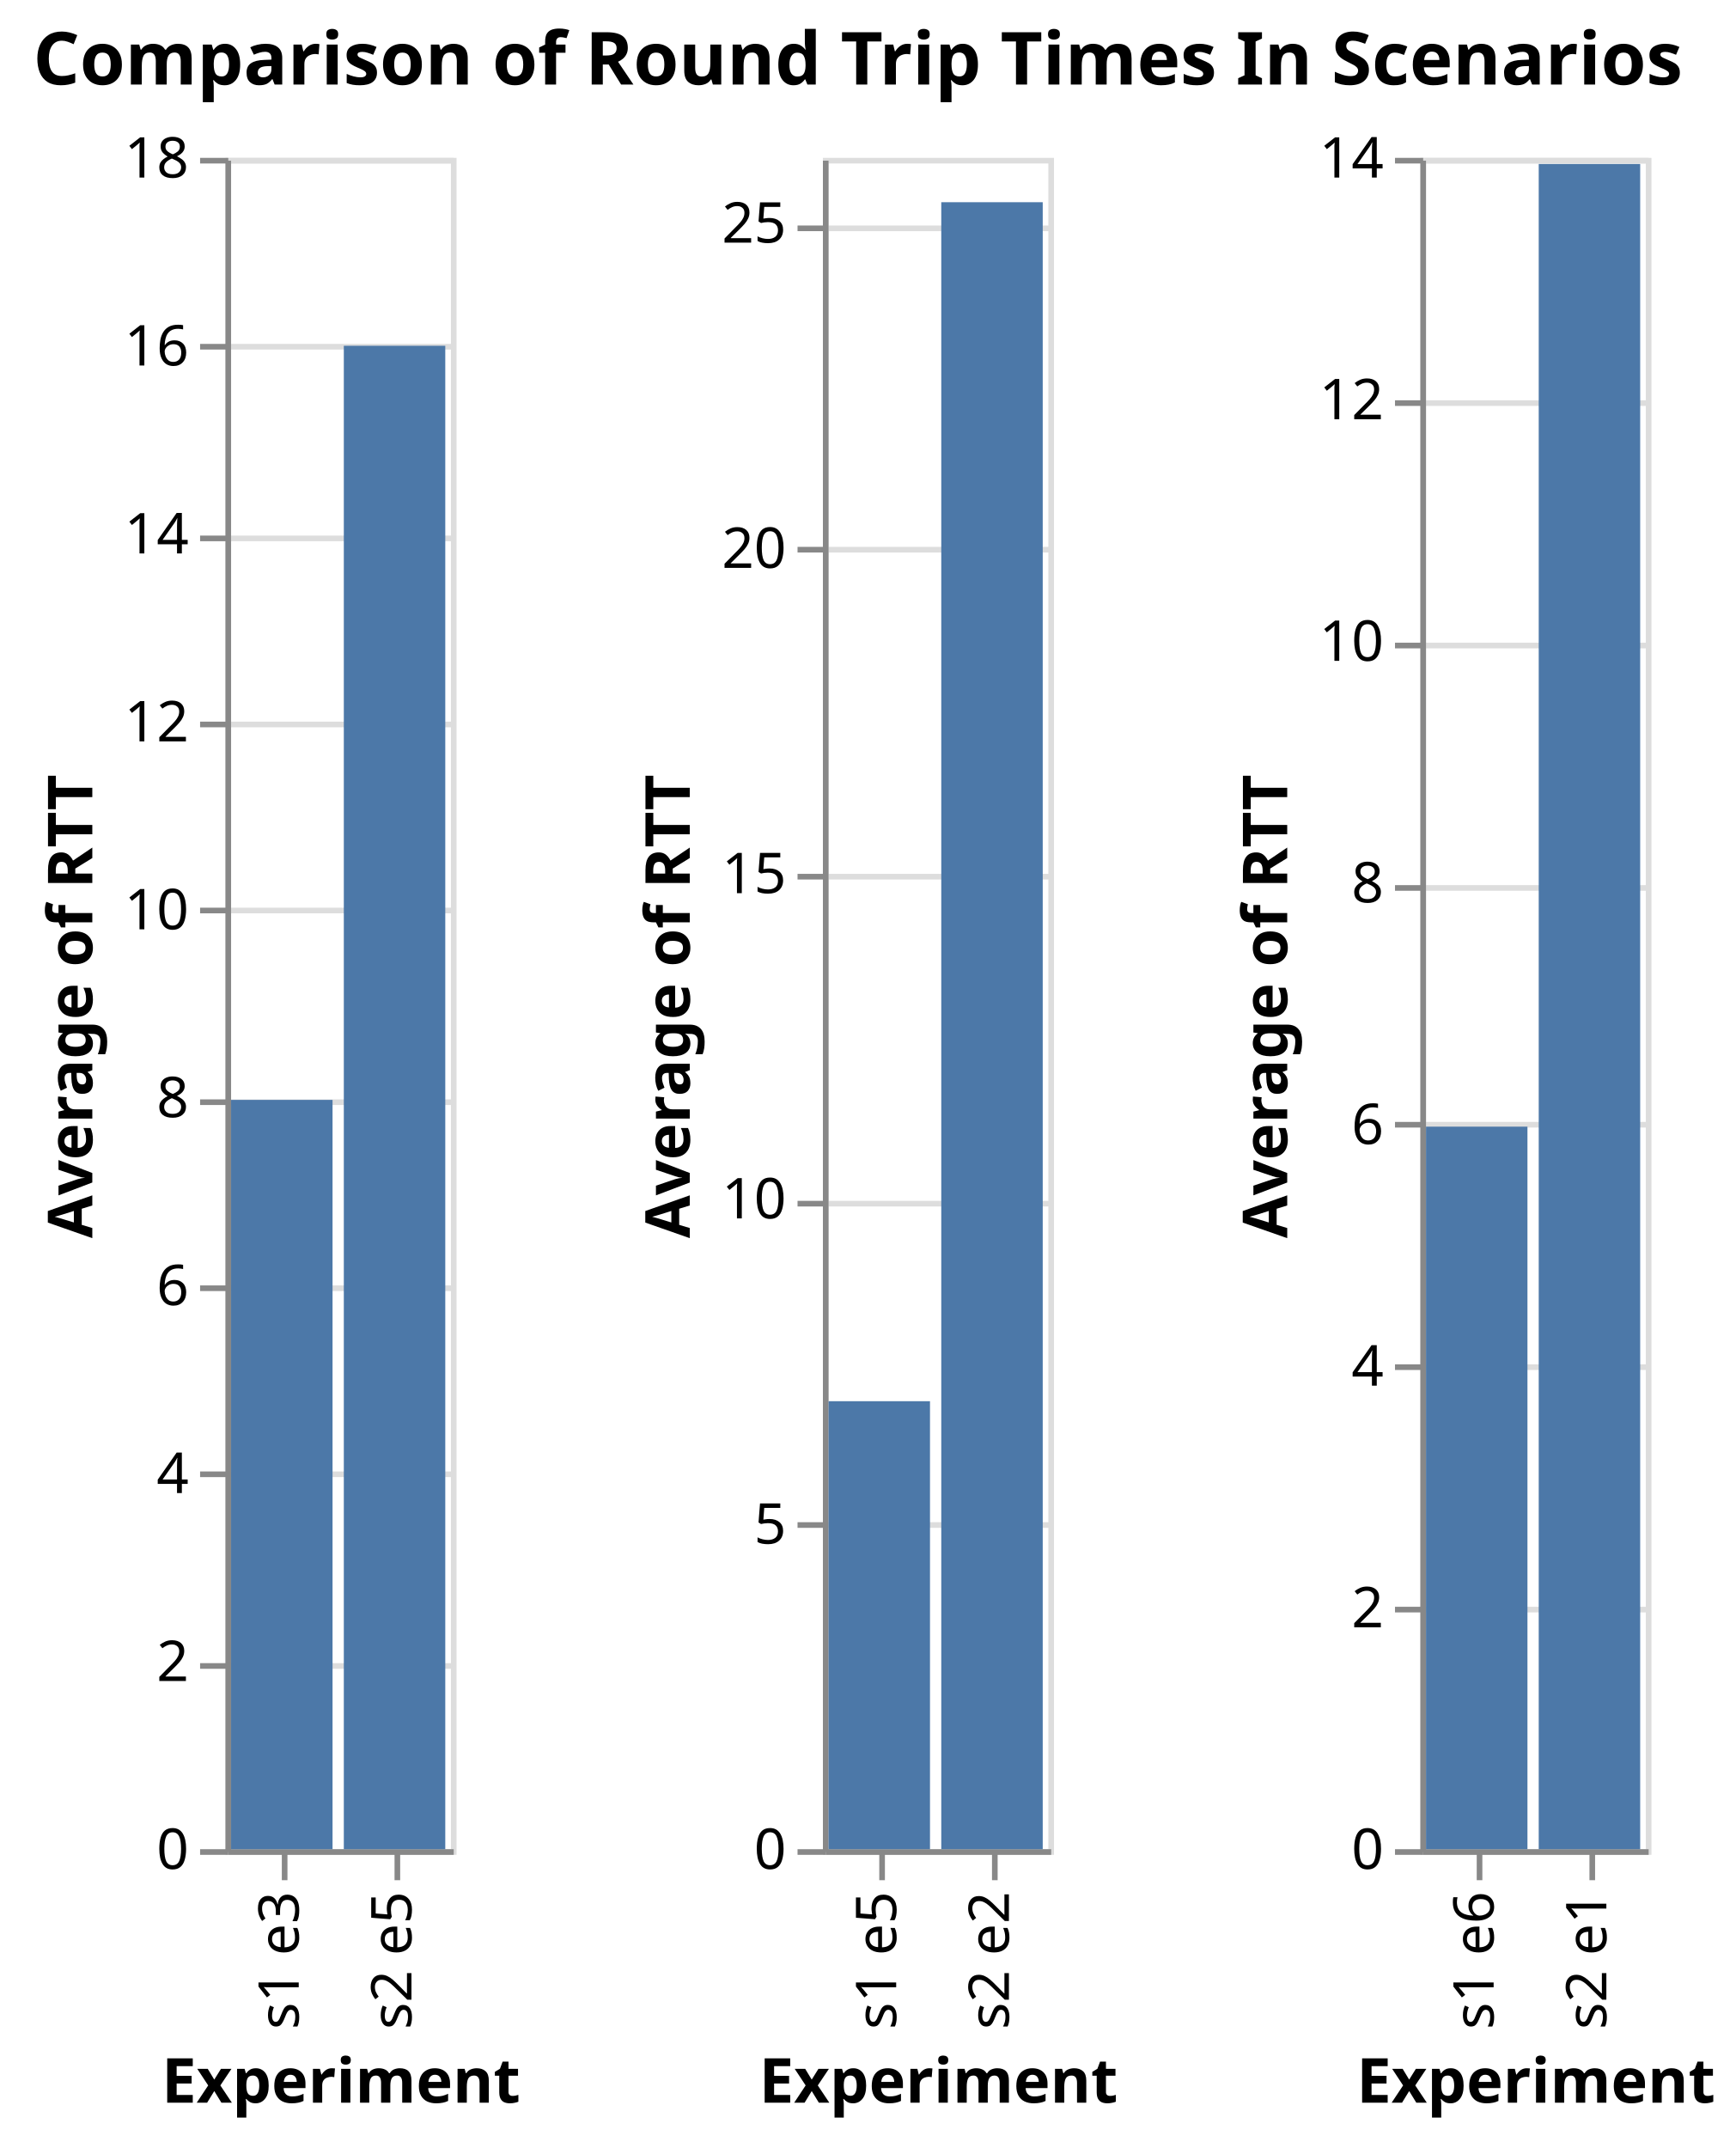
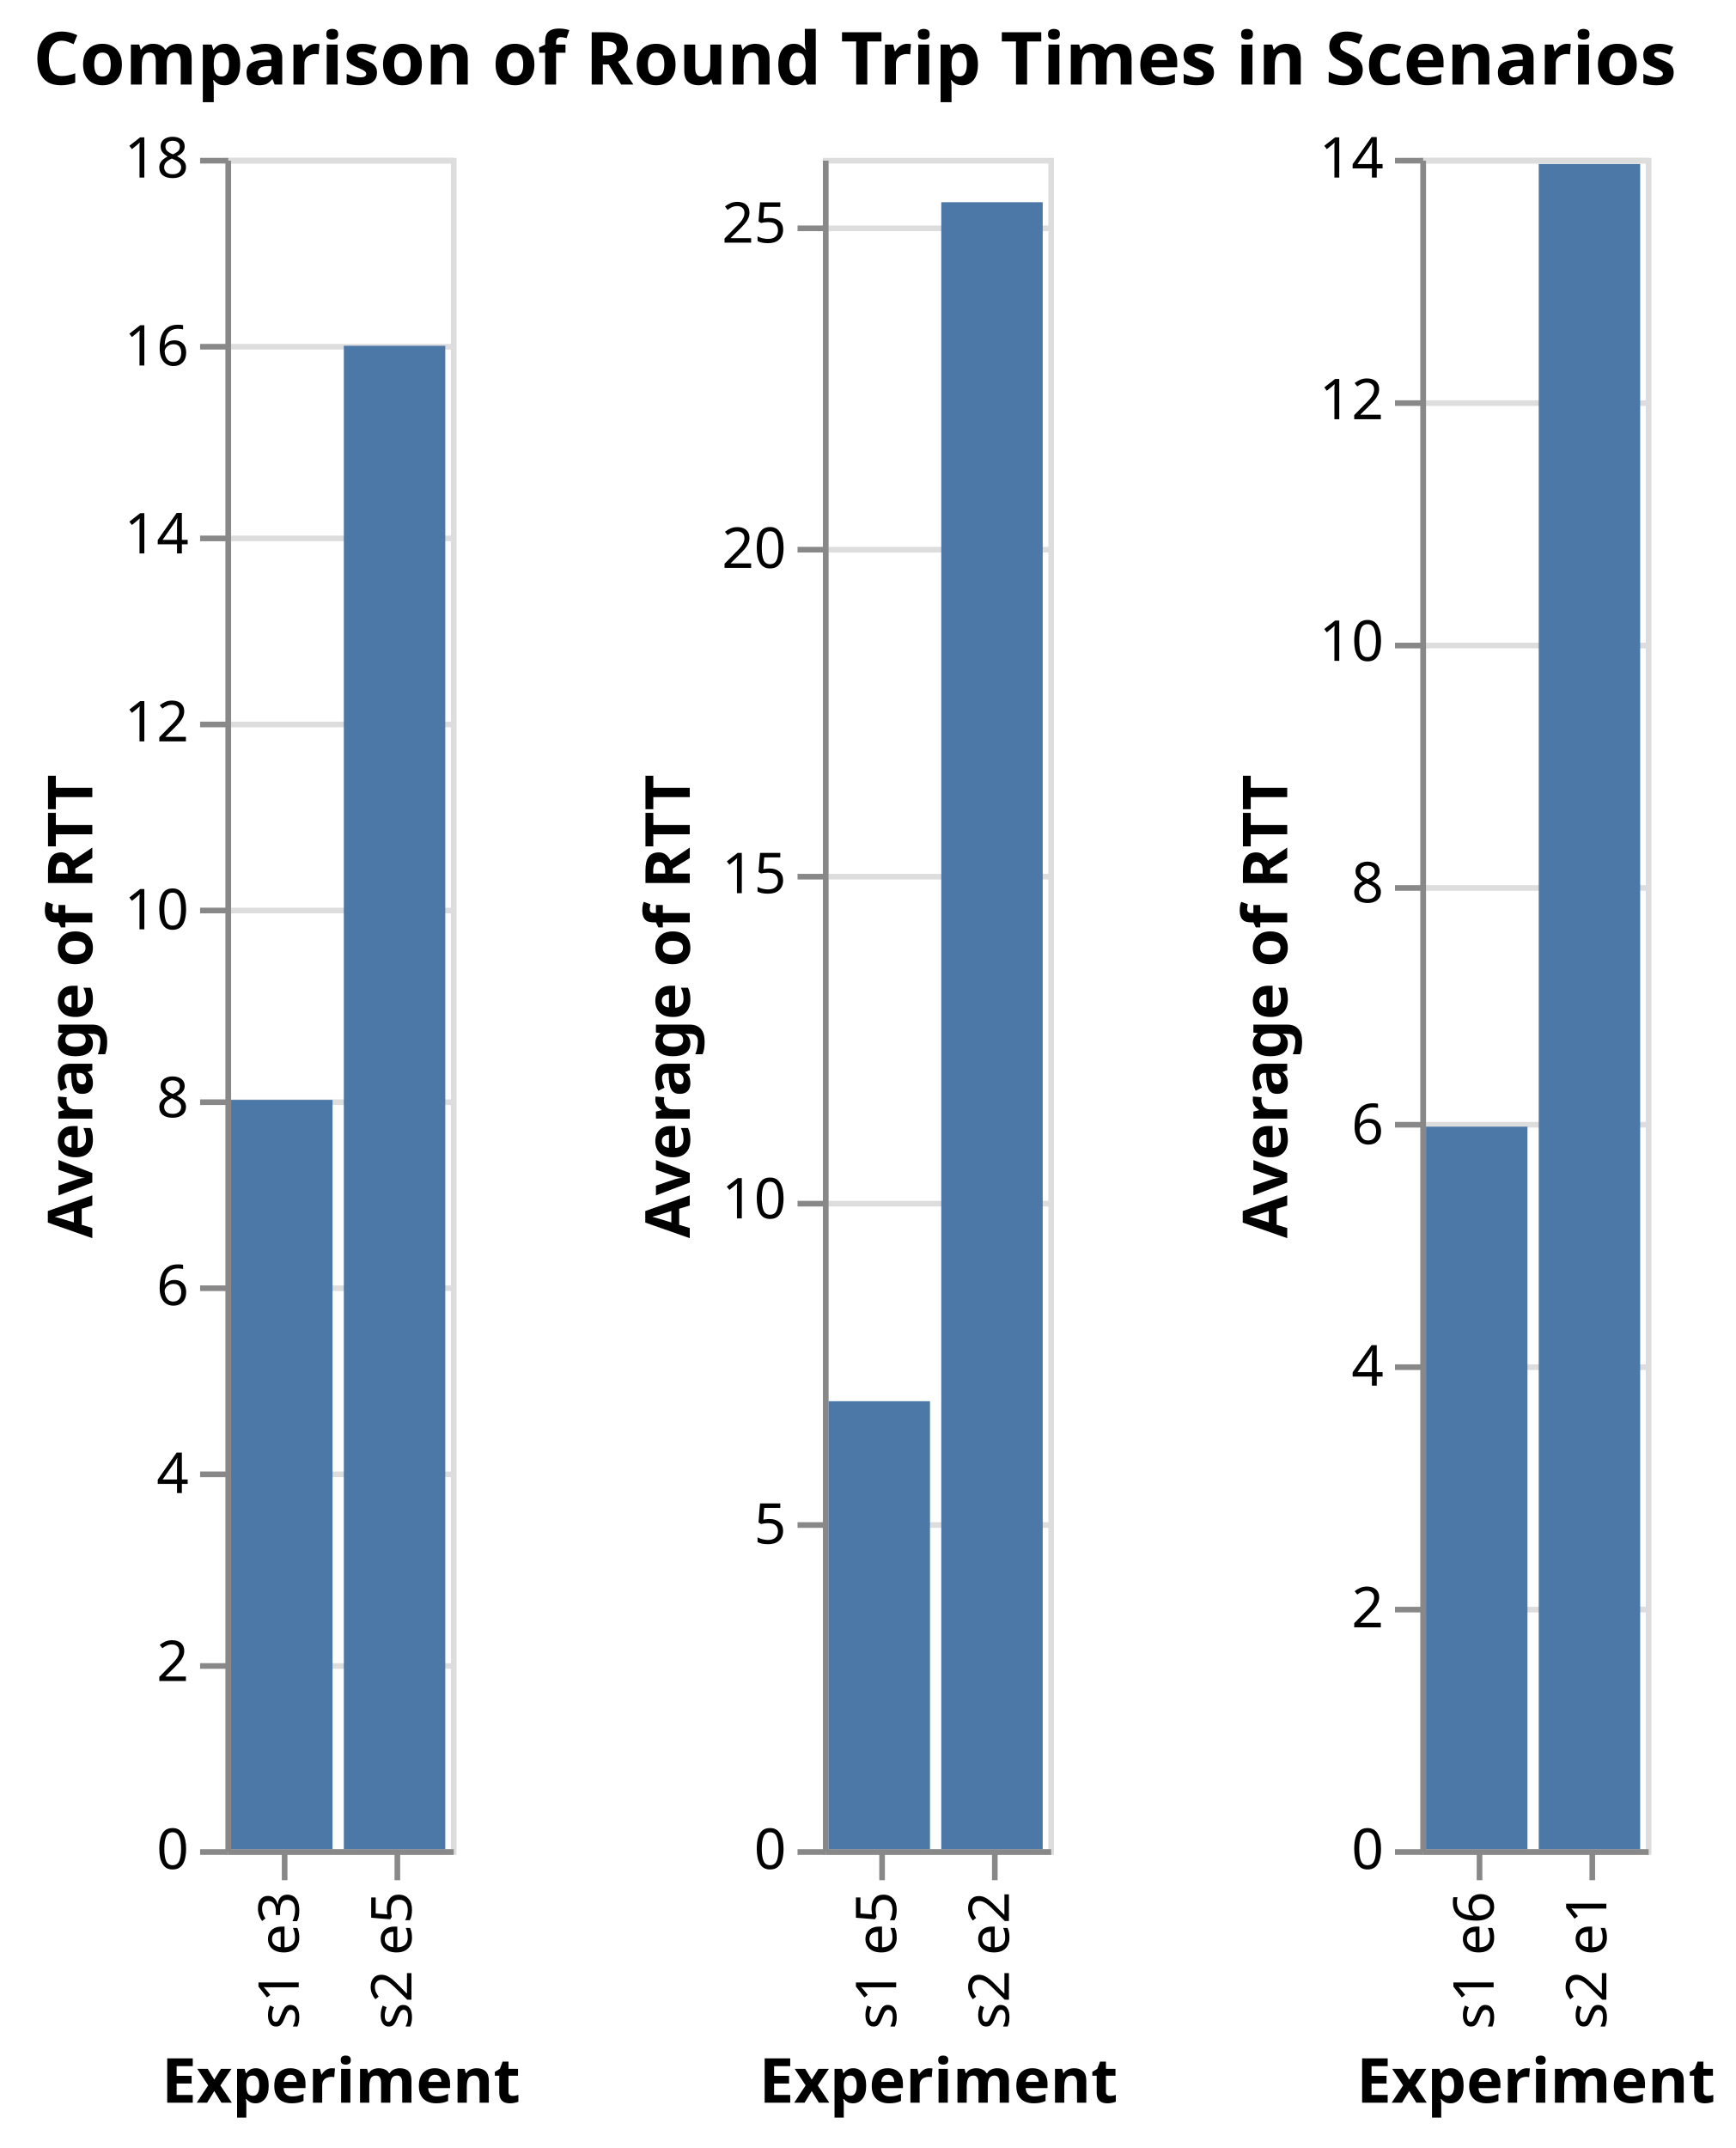
<svg xmlns="http://www.w3.org/2000/svg" version="1.1" class="marks" width="308" height="381" viewBox="0 0 308 381">
  <rect width="308" height="381" fill="white" />
  <g fill="none" stroke-miterlimit="10" transform="translate(40,28)">
    <g class="mark-group role-frame root" role="graphics-object" aria-roledescription="group mark container">
      <g transform="translate(0,0)">
        <path class="background" aria-hidden="true" d="M0,0h0v300h0Z" />
        <g>
          <g class="mark-group role-scope concat_0_group" role="graphics-object" aria-roledescription="group mark container">
            <g transform="translate(0,0)">
              <path class="background" aria-hidden="true" d="M0.5,0.5h40v300h-40Z" stroke="#ddd" />
              <g>
                <g class="mark-group role-axis" aria-hidden="true">
                  <g transform="translate(0.5,0.5)">
                    <path class="background" aria-hidden="true" d="M0,0h0v0h0Z" pointer-events="none" />
                    <g>
                      <g class="mark-rule role-axis-grid" pointer-events="none">
                        <line transform="translate(0,300)" x2="40" y2="0" stroke="#ddd" stroke-width="1" opacity="1" />
                        <line transform="translate(0,267)" x2="40" y2="0" stroke="#ddd" stroke-width="1" opacity="1" />
                        <line transform="translate(0,233)" x2="40" y2="0" stroke="#ddd" stroke-width="1" opacity="1" />
                        <line transform="translate(0,200)" x2="40" y2="0" stroke="#ddd" stroke-width="1" opacity="1" />
                        <line transform="translate(0,167)" x2="40" y2="0" stroke="#ddd" stroke-width="1" opacity="1" />
                        <line transform="translate(0,133)" x2="40" y2="0" stroke="#ddd" stroke-width="1" opacity="1" />
                        <line transform="translate(0,100)" x2="40" y2="0" stroke="#ddd" stroke-width="1" opacity="1" />
                        <line transform="translate(0,67)" x2="40" y2="0" stroke="#ddd" stroke-width="1" opacity="1" />
                        <line transform="translate(0,33)" x2="40" y2="0" stroke="#ddd" stroke-width="1" opacity="1" />
                        <line transform="translate(0,0)" x2="40" y2="0" stroke="#ddd" stroke-width="1" opacity="1" />
                      </g>
                    </g>
                    <path class="foreground" aria-hidden="true" d="" pointer-events="none" display="none" />
                  </g>
                </g>
                <g class="mark-group role-axis" role="graphics-symbol" aria-roledescription="axis" aria-label="X-axis titled 'Experiment' for a discrete scale with 2 values: s1 e3, s2 e5">
                  <g transform="translate(0.5,300.5)">
                    <path class="background" aria-hidden="true" d="M0,0h0v0h0Z" pointer-events="none" />
                    <g>
                      <g class="mark-rule role-axis-tick" pointer-events="none">
                        <line transform="translate(10,0)" x2="0" y2="5" stroke="#888" stroke-width="1" opacity="1" />
                        <line transform="translate(30,0)" x2="0" y2="5" stroke="#888" stroke-width="1" opacity="1" />
                      </g>
                      <g class="mark-text role-axis-label" pointer-events="none">
                        <text text-anchor="end" transform="translate(9.5,7) rotate(270) translate(0,3)" font-family="sans-serif" font-size="10px" fill="#000" opacity="1">s1 e3</text>
                        <text text-anchor="end" transform="translate(29.5,7) rotate(270) translate(0,3)" font-family="sans-serif" font-size="10px" fill="#000" opacity="1">s2 e5</text>
                      </g>
                      <g class="mark-rule role-axis-domain" pointer-events="none">
                        <line transform="translate(0,0)" x2="40" y2="0" stroke="#888" stroke-width="1" opacity="1" />
                      </g>
                      <g class="mark-text role-axis-title" pointer-events="none">
                        <text text-anchor="middle" transform="translate(20,44.46289)" font-family="sans-serif" font-size="11px" font-weight="bold" fill="#000" opacity="1">Experiment</text>
                      </g>
                    </g>
                    <path class="foreground" aria-hidden="true" d="" pointer-events="none" display="none" />
                  </g>
                </g>
                <g class="mark-group role-axis" role="graphics-symbol" aria-roledescription="axis" aria-label="Y-axis titled 'Average of RTT' for a linear scale with values from 0 to 18">
                  <g transform="translate(0.5,0.5)">
                    <path class="background" aria-hidden="true" d="M0,0h0v0h0Z" pointer-events="none" />
                    <g>
                      <g class="mark-rule role-axis-tick" pointer-events="none">
                        <line transform="translate(0,300)" x2="-5" y2="0" stroke="#888" stroke-width="1" opacity="1" />
                        <line transform="translate(0,267)" x2="-5" y2="0" stroke="#888" stroke-width="1" opacity="1" />
                        <line transform="translate(0,233)" x2="-5" y2="0" stroke="#888" stroke-width="1" opacity="1" />
                        <line transform="translate(0,200)" x2="-5" y2="0" stroke="#888" stroke-width="1" opacity="1" />
                        <line transform="translate(0,167)" x2="-5" y2="0" stroke="#888" stroke-width="1" opacity="1" />
                        <line transform="translate(0,133)" x2="-5" y2="0" stroke="#888" stroke-width="1" opacity="1" />
                        <line transform="translate(0,100)" x2="-5" y2="0" stroke="#888" stroke-width="1" opacity="1" />
                        <line transform="translate(0,67)" x2="-5" y2="0" stroke="#888" stroke-width="1" opacity="1" />
                        <line transform="translate(0,33)" x2="-5" y2="0" stroke="#888" stroke-width="1" opacity="1" />
                        <line transform="translate(0,0)" x2="-5" y2="0" stroke="#888" stroke-width="1" opacity="1" />
                      </g>
                      <g class="mark-text role-axis-label" pointer-events="none">
                        <text text-anchor="end" transform="translate(-7,303)" font-family="sans-serif" font-size="10px" fill="#000" opacity="1">0</text>
                        <text text-anchor="end" transform="translate(-7,269.6667)" font-family="sans-serif" font-size="10px" fill="#000" opacity="1">2</text>
                        <text text-anchor="end" transform="translate(-7,236.3333)" font-family="sans-serif" font-size="10px" fill="#000" opacity="1">4</text>
                        <text text-anchor="end" transform="translate(-7,203)" font-family="sans-serif" font-size="10px" fill="#000" opacity="1">6</text>
                        <text text-anchor="end" transform="translate(-7,169.6667)" font-family="sans-serif" font-size="10px" fill="#000" opacity="1">8</text>
                        <text text-anchor="end" transform="translate(-7,136.3333)" font-family="sans-serif" font-size="10px" fill="#000" opacity="1">10</text>
                        <text text-anchor="end" transform="translate(-7,103)" font-family="sans-serif" font-size="10px" fill="#000" opacity="1">12</text>
                        <text text-anchor="end" transform="translate(-7,69.66667)" font-family="sans-serif" font-size="10px" fill="#000" opacity="1">14</text>
                        <text text-anchor="end" transform="translate(-7,36.33333)" font-family="sans-serif" font-size="10px" fill="#000" opacity="1">16</text>
                        <text text-anchor="end" transform="translate(-7,3)" font-family="sans-serif" font-size="10px" fill="#000" opacity="1">18</text>
                      </g>
                      <g class="mark-rule role-axis-domain" pointer-events="none">
                        <line transform="translate(0,300)" x2="0" y2="-300" stroke="#888" stroke-width="1" opacity="1" />
                      </g>
                      <g class="mark-text role-axis-title" pointer-events="none">
                        <text text-anchor="middle" transform="translate(-22.12305,150) rotate(-90) translate(0,-2)" font-family="sans-serif" font-size="11px" font-weight="bold" fill="#000" opacity="1">Average of RTT</text>
                      </g>
                    </g>
                    <path class="foreground" aria-hidden="true" d="" pointer-events="none" display="none" />
                  </g>
                </g>
                <g class="mark-rect role-mark concat_0_marks" role="graphics-object" aria-roledescription="rect mark container">
                  <path aria-label="Experiment: s1 e3; Average of RTT: 7.97435897436" role="graphics-symbol" aria-roledescription="bar" d="M1,167.094h18v132.906h-18Z" fill="#4c78a8" />
                  <path aria-label="Experiment: s2 e5; Average of RTT: 16" role="graphics-symbol" aria-roledescription="bar" d="M21,33.333h18v266.667h-18Z" fill="#4c78a8" />
                </g>
              </g>
              <path class="foreground" aria-hidden="true" d="" display="none" />
            </g>
          </g>
          <g class="mark-group role-scope concat_1_group" role="graphics-object" aria-roledescription="group mark container">
            <g transform="translate(106,0)">
              <path class="background" aria-hidden="true" d="M0.5,0.5h40v300h-40Z" stroke="#ddd" />
              <g>
                <g class="mark-group role-axis" aria-hidden="true">
                  <g transform="translate(0.5,0.5)">
                    <path class="background" aria-hidden="true" d="M0,0h0v0h0Z" pointer-events="none" />
                    <g>
                      <g class="mark-rule role-axis-grid" pointer-events="none">
                        <line transform="translate(0,300)" x2="40" y2="0" stroke="#ddd" stroke-width="1" opacity="1" />
                        <line transform="translate(0,242)" x2="40" y2="0" stroke="#ddd" stroke-width="1" opacity="1" />
                        <line transform="translate(0,185)" x2="40" y2="0" stroke="#ddd" stroke-width="1" opacity="1" />
                        <line transform="translate(0,127)" x2="40" y2="0" stroke="#ddd" stroke-width="1" opacity="1" />
                        <line transform="translate(0,69)" x2="40" y2="0" stroke="#ddd" stroke-width="1" opacity="1" />
                        <line transform="translate(0,12)" x2="40" y2="0" stroke="#ddd" stroke-width="1" opacity="1" />
                      </g>
                    </g>
                    <path class="foreground" aria-hidden="true" d="" pointer-events="none" display="none" />
                  </g>
                </g>
                <g class="mark-group role-axis" role="graphics-symbol" aria-roledescription="axis" aria-label="X-axis titled 'Experiment' for a discrete scale with 2 values: s1 e5, s2 e2">
                  <g transform="translate(0.5,300.5)">
                    <path class="background" aria-hidden="true" d="M0,0h0v0h0Z" pointer-events="none" />
                    <g>
                      <g class="mark-rule role-axis-tick" pointer-events="none">
                        <line transform="translate(10,0)" x2="0" y2="5" stroke="#888" stroke-width="1" opacity="1" />
                        <line transform="translate(30,0)" x2="0" y2="5" stroke="#888" stroke-width="1" opacity="1" />
                      </g>
                      <g class="mark-text role-axis-label" pointer-events="none">
                        <text text-anchor="end" transform="translate(9.5,7) rotate(270) translate(0,3)" font-family="sans-serif" font-size="10px" fill="#000" opacity="1">s1 e5</text>
                        <text text-anchor="end" transform="translate(29.5,7) rotate(270) translate(0,3)" font-family="sans-serif" font-size="10px" fill="#000" opacity="1">s2 e2</text>
                      </g>
                      <g class="mark-rule role-axis-domain" pointer-events="none">
                        <line transform="translate(0,0)" x2="40" y2="0" stroke="#888" stroke-width="1" opacity="1" />
                      </g>
                      <g class="mark-text role-axis-title" pointer-events="none">
                        <text text-anchor="middle" transform="translate(20,44.46289)" font-family="sans-serif" font-size="11px" font-weight="bold" fill="#000" opacity="1">Experiment</text>
                      </g>
                    </g>
                    <path class="foreground" aria-hidden="true" d="" pointer-events="none" display="none" />
                  </g>
                </g>
                <g class="mark-group role-axis" role="graphics-symbol" aria-roledescription="axis" aria-label="Y-axis titled 'Average of RTT' for a linear scale with values from 0 to 26">
                  <g transform="translate(0.5,0.5)">
                    <path class="background" aria-hidden="true" d="M0,0h0v0h0Z" pointer-events="none" />
                    <g>
                      <g class="mark-rule role-axis-tick" pointer-events="none">
                        <line transform="translate(0,300)" x2="-5" y2="0" stroke="#888" stroke-width="1" opacity="1" />
                        <line transform="translate(0,242)" x2="-5" y2="0" stroke="#888" stroke-width="1" opacity="1" />
                        <line transform="translate(0,185)" x2="-5" y2="0" stroke="#888" stroke-width="1" opacity="1" />
                        <line transform="translate(0,127)" x2="-5" y2="0" stroke="#888" stroke-width="1" opacity="1" />
                        <line transform="translate(0,69)" x2="-5" y2="0" stroke="#888" stroke-width="1" opacity="1" />
                        <line transform="translate(0,12)" x2="-5" y2="0" stroke="#888" stroke-width="1" opacity="1" />
                      </g>
                      <g class="mark-text role-axis-label" pointer-events="none">
                        <text text-anchor="end" transform="translate(-7,303)" font-family="sans-serif" font-size="10px" fill="#000" opacity="1">0</text>
                        <text text-anchor="end" transform="translate(-7,245.3077)" font-family="sans-serif" font-size="10px" fill="#000" opacity="1">5</text>
                        <text text-anchor="end" transform="translate(-7,187.6154)" font-family="sans-serif" font-size="10px" fill="#000" opacity="1">10</text>
                        <text text-anchor="end" transform="translate(-7,129.9231)" font-family="sans-serif" font-size="10px" fill="#000" opacity="1">15</text>
                        <text text-anchor="end" transform="translate(-7,72.23077)" font-family="sans-serif" font-size="10px" fill="#000" opacity="1">20</text>
                        <text text-anchor="end" transform="translate(-7,14.53846)" font-family="sans-serif" font-size="10px" fill="#000" opacity="1">25</text>
                      </g>
                      <g class="mark-rule role-axis-domain" pointer-events="none">
                        <line transform="translate(0,300)" x2="0" y2="-300" stroke="#888" stroke-width="1" opacity="1" />
                      </g>
                      <g class="mark-text role-axis-title" pointer-events="none">
                        <text text-anchor="middle" transform="translate(-22.12305,150) rotate(-90) translate(0,-2)" font-family="sans-serif" font-size="11px" font-weight="bold" fill="#000" opacity="1">Average of RTT</text>
                      </g>
                    </g>
                    <path class="foreground" aria-hidden="true" d="" pointer-events="none" display="none" />
                  </g>
                </g>
                <g class="mark-rect role-mark concat_1_marks" role="graphics-object" aria-roledescription="rect mark container">
                  <path aria-label="Experiment: s1 e5; Average of RTT: 6.88679245283" role="graphics-symbol" aria-roledescription="bar" d="M1,220.537h18v79.463h-18Z" fill="#4c78a8" />
                  <path aria-label="Experiment: s2 e2; Average of RTT: 25.3181818182" role="graphics-symbol" aria-roledescription="bar" d="M21,7.867h18v292.133h-18Z" fill="#4c78a8" />
                </g>
              </g>
              <path class="foreground" aria-hidden="true" d="" display="none" />
            </g>
          </g>
          <g class="mark-group role-scope concat_2_group" role="graphics-object" aria-roledescription="group mark container">
            <g transform="translate(212,0)">
              <path class="background" aria-hidden="true" d="M0.5,0.5h40v300h-40Z" stroke="#ddd" />
              <g>
                <g class="mark-group role-axis" aria-hidden="true">
                  <g transform="translate(0.5,0.5)">
                    <path class="background" aria-hidden="true" d="M0,0h0v0h0Z" pointer-events="none" />
                    <g>
                      <g class="mark-rule role-axis-grid" pointer-events="none">
                        <line transform="translate(0,300)" x2="40" y2="0" stroke="#ddd" stroke-width="1" opacity="1" />
                        <line transform="translate(0,257)" x2="40" y2="0" stroke="#ddd" stroke-width="1" opacity="1" />
                        <line transform="translate(0,214)" x2="40" y2="0" stroke="#ddd" stroke-width="1" opacity="1" />
                        <line transform="translate(0,171)" x2="40" y2="0" stroke="#ddd" stroke-width="1" opacity="1" />
                        <line transform="translate(0,129)" x2="40" y2="0" stroke="#ddd" stroke-width="1" opacity="1" />
                        <line transform="translate(0,86)" x2="40" y2="0" stroke="#ddd" stroke-width="1" opacity="1" />
                        <line transform="translate(0,43)" x2="40" y2="0" stroke="#ddd" stroke-width="1" opacity="1" />
                        <line transform="translate(0,0)" x2="40" y2="0" stroke="#ddd" stroke-width="1" opacity="1" />
                      </g>
                    </g>
                    <path class="foreground" aria-hidden="true" d="" pointer-events="none" display="none" />
                  </g>
                </g>
                <g class="mark-group role-axis" role="graphics-symbol" aria-roledescription="axis" aria-label="X-axis titled 'Experiment' for a discrete scale with 2 values: s1 e6, s2 e1">
                  <g transform="translate(0.5,300.5)">
                    <path class="background" aria-hidden="true" d="M0,0h0v0h0Z" pointer-events="none" />
                    <g>
                      <g class="mark-rule role-axis-tick" pointer-events="none">
                        <line transform="translate(10,0)" x2="0" y2="5" stroke="#888" stroke-width="1" opacity="1" />
                        <line transform="translate(30,0)" x2="0" y2="5" stroke="#888" stroke-width="1" opacity="1" />
                      </g>
                      <g class="mark-text role-axis-label" pointer-events="none">
                        <text text-anchor="end" transform="translate(9.5,7) rotate(270) translate(0,3)" font-family="sans-serif" font-size="10px" fill="#000" opacity="1">s1 e6</text>
                        <text text-anchor="end" transform="translate(29.5,7) rotate(270) translate(0,3)" font-family="sans-serif" font-size="10px" fill="#000" opacity="1">s2 e1</text>
                      </g>
                      <g class="mark-rule role-axis-domain" pointer-events="none">
                        <line transform="translate(0,0)" x2="40" y2="0" stroke="#888" stroke-width="1" opacity="1" />
                      </g>
                      <g class="mark-text role-axis-title" pointer-events="none">
                        <text text-anchor="middle" transform="translate(20,44.46289)" font-family="sans-serif" font-size="11px" font-weight="bold" fill="#000" opacity="1">Experiment</text>
                      </g>
                    </g>
                    <path class="foreground" aria-hidden="true" d="" pointer-events="none" display="none" />
                  </g>
                </g>
                <g class="mark-group role-axis" role="graphics-symbol" aria-roledescription="axis" aria-label="Y-axis titled 'Average of RTT' for a linear scale with values from 0 to 14">
                  <g transform="translate(0.5,0.5)">
                    <path class="background" aria-hidden="true" d="M0,0h0v0h0Z" pointer-events="none" />
                    <g>
                      <g class="mark-rule role-axis-tick" pointer-events="none">
                        <line transform="translate(0,300)" x2="-5" y2="0" stroke="#888" stroke-width="1" opacity="1" />
                        <line transform="translate(0,257)" x2="-5" y2="0" stroke="#888" stroke-width="1" opacity="1" />
                        <line transform="translate(0,214)" x2="-5" y2="0" stroke="#888" stroke-width="1" opacity="1" />
                        <line transform="translate(0,171)" x2="-5" y2="0" stroke="#888" stroke-width="1" opacity="1" />
                        <line transform="translate(0,129)" x2="-5" y2="0" stroke="#888" stroke-width="1" opacity="1" />
                        <line transform="translate(0,86)" x2="-5" y2="0" stroke="#888" stroke-width="1" opacity="1" />
                        <line transform="translate(0,43)" x2="-5" y2="0" stroke="#888" stroke-width="1" opacity="1" />
                        <line transform="translate(0,0)" x2="-5" y2="0" stroke="#888" stroke-width="1" opacity="1" />
                      </g>
                      <g class="mark-text role-axis-label" pointer-events="none">
                        <text text-anchor="end" transform="translate(-7,303)" font-family="sans-serif" font-size="10px" fill="#000" opacity="1">0</text>
                        <text text-anchor="end" transform="translate(-7,260.1429)" font-family="sans-serif" font-size="10px" fill="#000" opacity="1">2</text>
                        <text text-anchor="end" transform="translate(-7,217.2857)" font-family="sans-serif" font-size="10px" fill="#000" opacity="1">4</text>
                        <text text-anchor="end" transform="translate(-7,174.4286)" font-family="sans-serif" font-size="10px" fill="#000" opacity="1">6</text>
                        <text text-anchor="end" transform="translate(-7,131.5714)" font-family="sans-serif" font-size="10px" fill="#000" opacity="1">8</text>
                        <text text-anchor="end" transform="translate(-7,88.71429)" font-family="sans-serif" font-size="10px" fill="#000" opacity="1">10</text>
                        <text text-anchor="end" transform="translate(-7,45.85714)" font-family="sans-serif" font-size="10px" fill="#000" opacity="1">12</text>
                        <text text-anchor="end" transform="translate(-7,3)" font-family="sans-serif" font-size="10px" fill="#000" opacity="1">14</text>
                      </g>
                      <g class="mark-rule role-axis-domain" pointer-events="none">
                        <line transform="translate(0,300)" x2="0" y2="-300" stroke="#888" stroke-width="1" opacity="1" />
                      </g>
                      <g class="mark-text role-axis-title" pointer-events="none">
                        <text text-anchor="middle" transform="translate(-22.12305,150) rotate(-90) translate(0,-2)" font-family="sans-serif" font-size="11px" font-weight="bold" fill="#000" opacity="1">Average of RTT</text>
                      </g>
                    </g>
                    <path class="foreground" aria-hidden="true" d="" pointer-events="none" display="none" />
                  </g>
                </g>
                <g class="mark-rect role-mark concat_2_marks" role="graphics-object" aria-roledescription="rect mark container">
                  <path aria-label="Experiment: s1 e6; Average of RTT: 5.98076923077" role="graphics-symbol" aria-roledescription="bar" d="M1,171.841h18v128.159h-18Z" fill="#4c78a8" />
                  <path aria-label="Experiment: s2 e1; Average of RTT: 13.9491525424" role="graphics-symbol" aria-roledescription="bar" d="M21,1.09h18v298.91h-18Z" fill="#4c78a8" />
                </g>
              </g>
              <path class="foreground" aria-hidden="true" d="" display="none" />
            </g>
          </g>
          <g class="mark-group role-title">
            <g transform="translate(-34.12305,-23)">
              <path class="background" aria-hidden="true" d="M0,0h0v0h0Z" pointer-events="none" />
              <g>
-                 <g class="mark-text role-title-text" role="graphics-symbol" aria-roledescription="title" aria-label="Title text 'Comparison of Round Trip Times In Scenarios'" pointer-events="none">
-                   <text text-anchor="start" transform="translate(0,10)" font-family="sans-serif" font-size="13px" font-weight="bold" fill="#000" opacity="1">Comparison of Round Trip Times In Scenarios</text>
+                 <g class="mark-text role-title-text" role="graphics-symbol" aria-roledescription="title" aria-label="Title text 'Comparison of Round Trip Times in Scenarios'" pointer-events="none">
+                   <text text-anchor="start" transform="translate(0,10)" font-family="sans-serif" font-size="13px" font-weight="bold" fill="#000" opacity="1">Comparison of Round Trip Times in Scenarios</text>
                </g>
              </g>
              <path class="foreground" aria-hidden="true" d="" pointer-events="none" display="none" />
            </g>
          </g>
        </g>
        <path class="foreground" aria-hidden="true" d="" display="none" />
      </g>
    </g>
  </g>
</svg>
